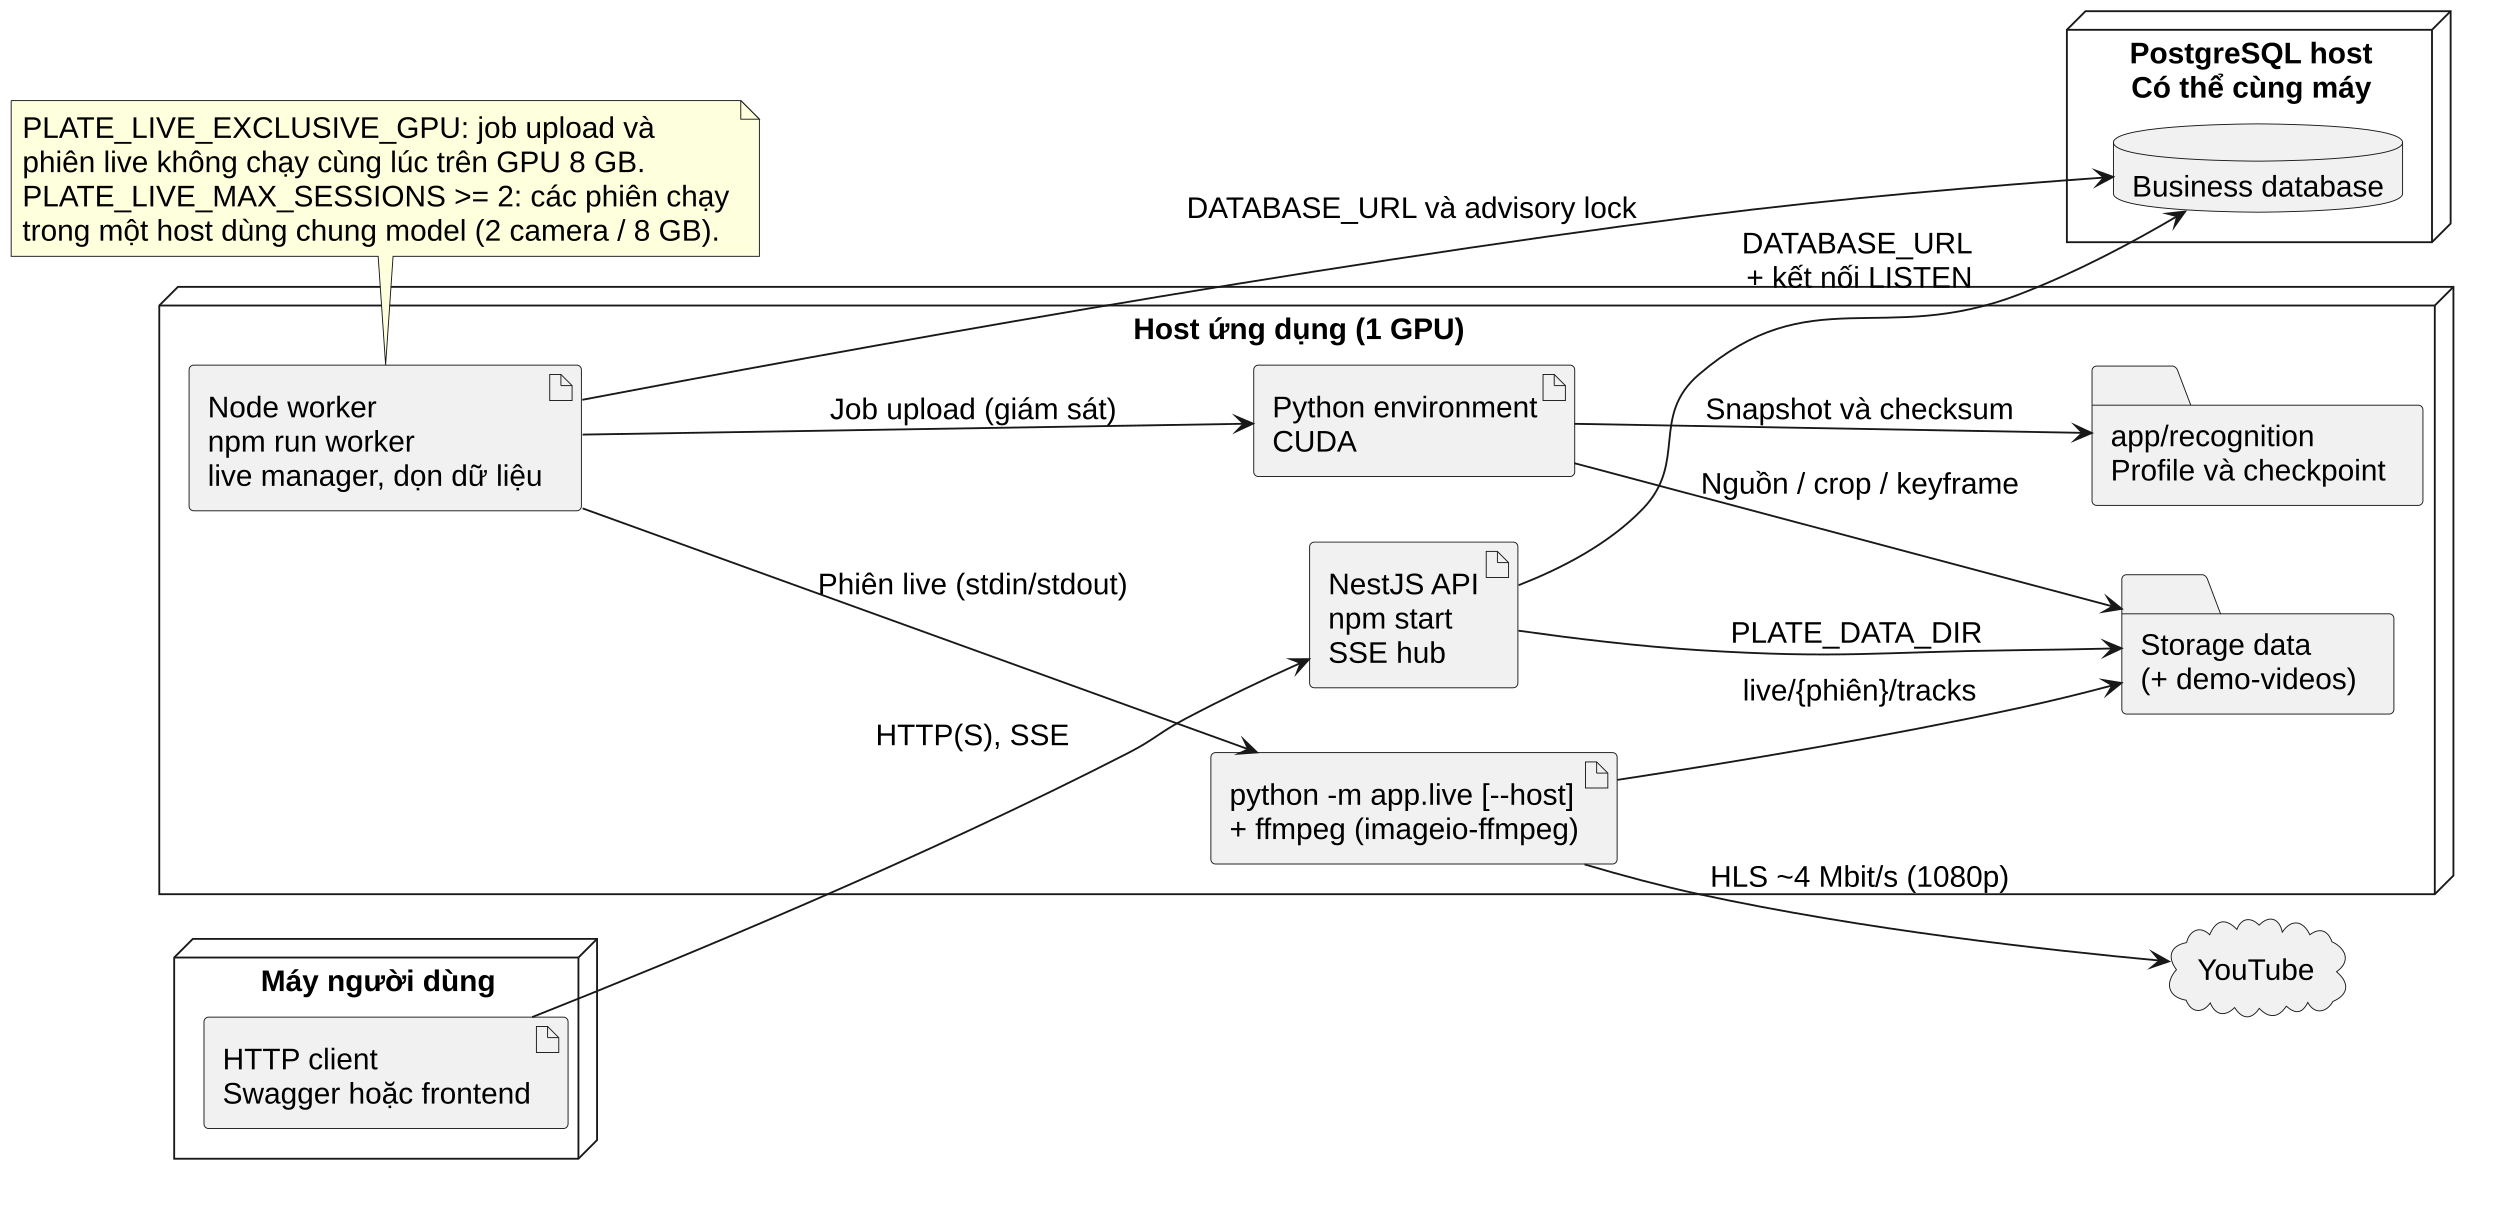
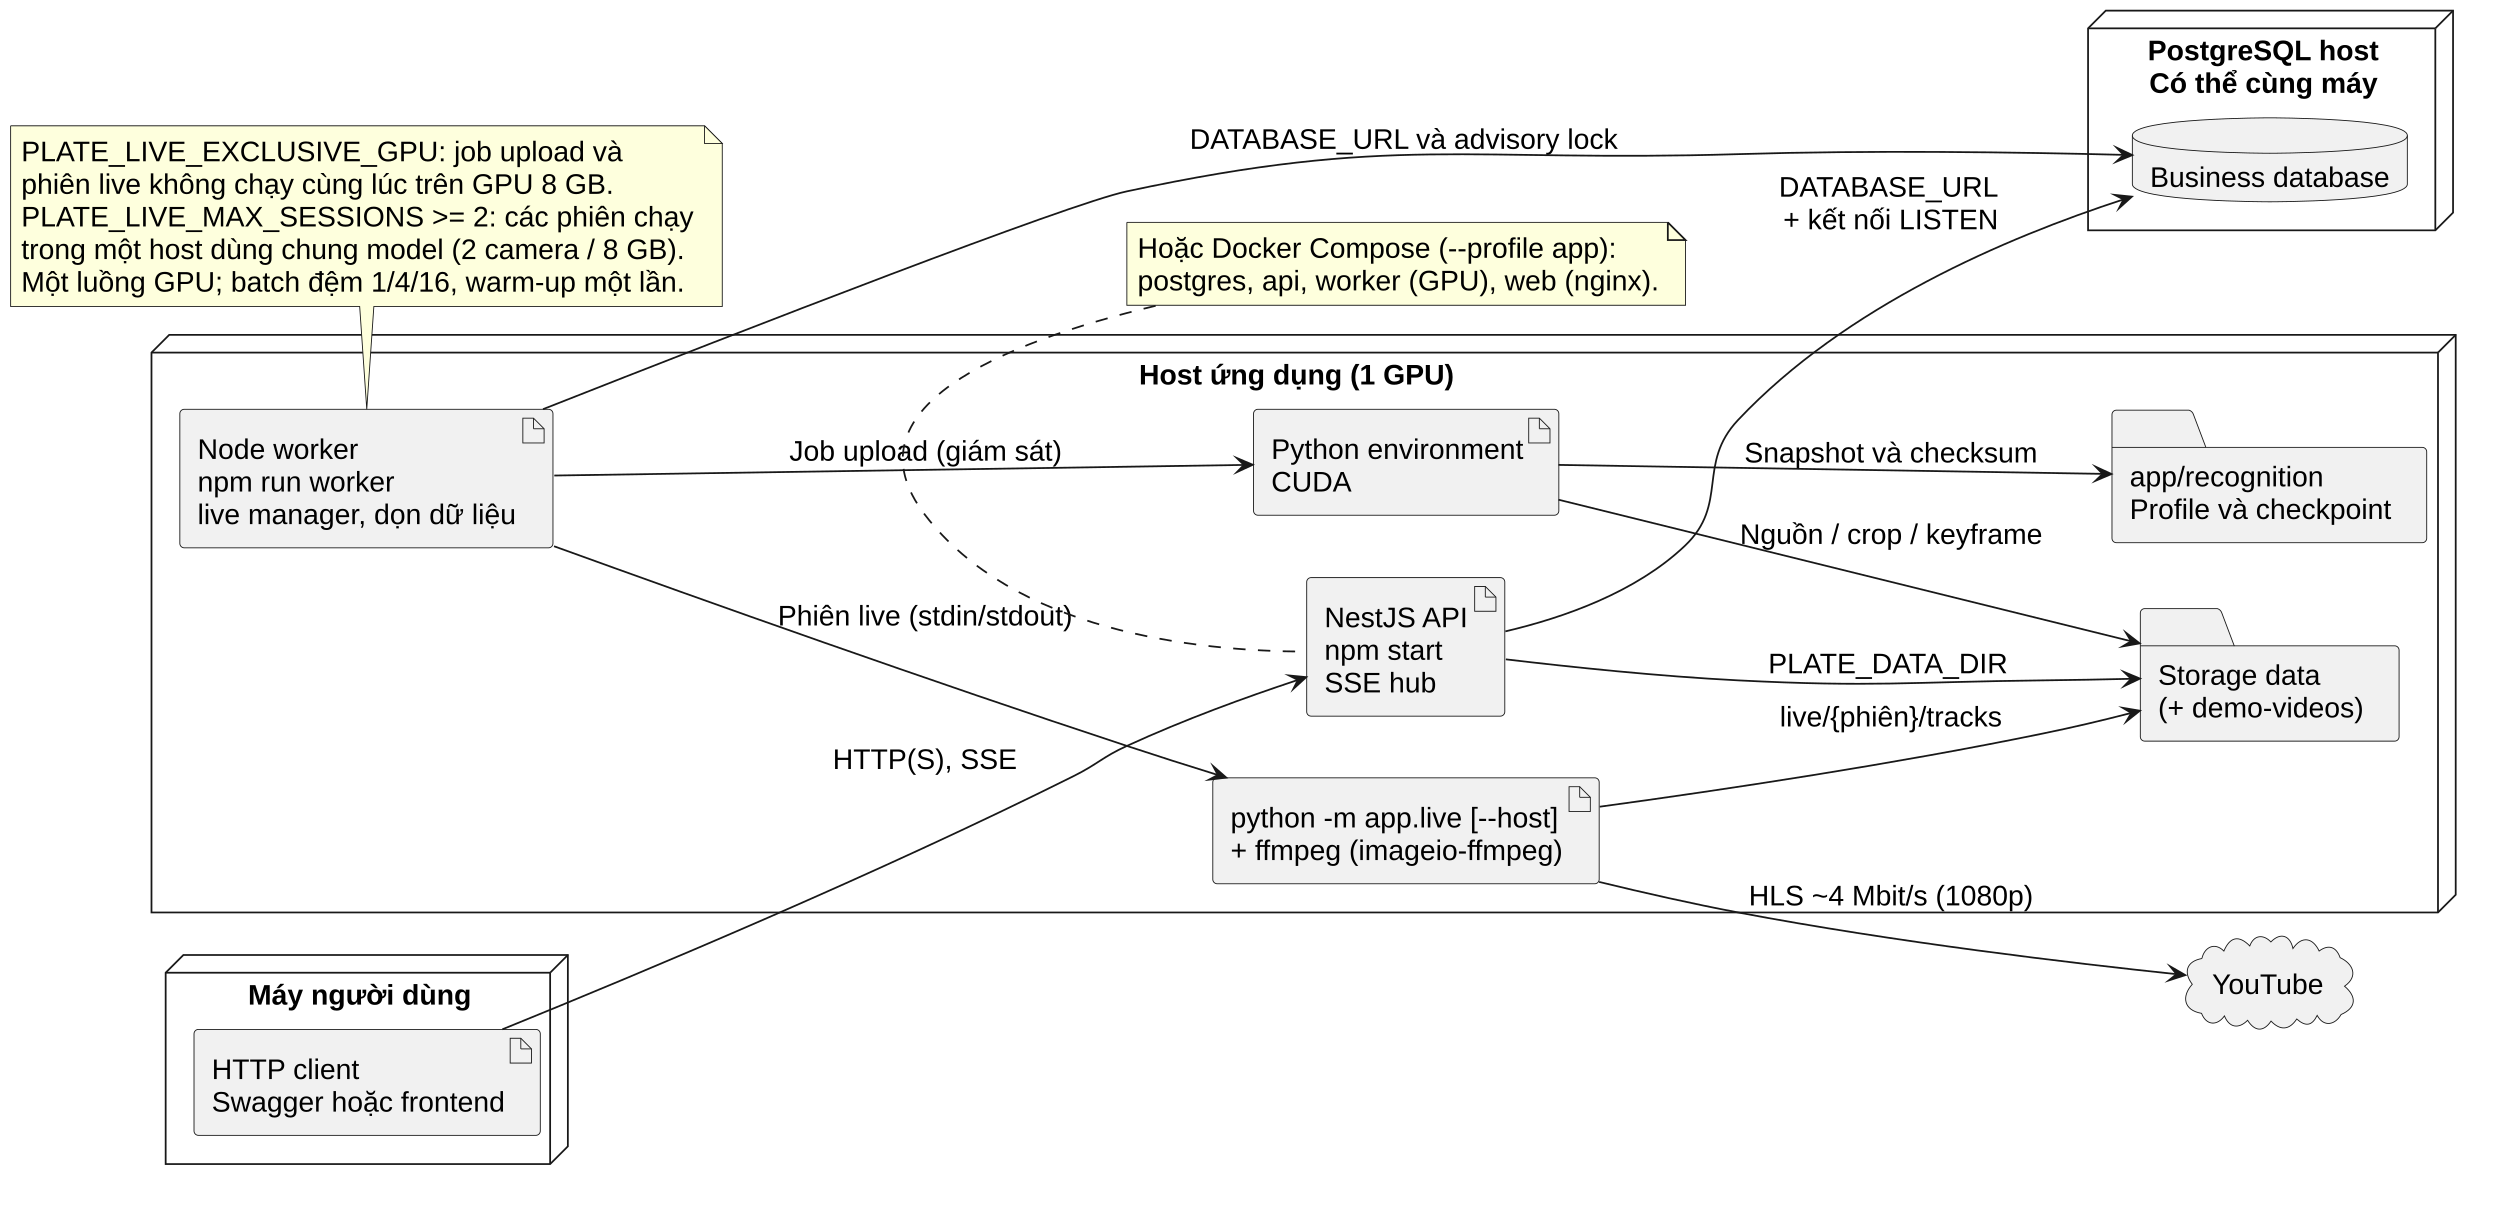
- <svg xmlns="http://www.w3.org/2000/svg" version="1.1" data-diagram-type="DESCRIPTION" style="width:1342px;height:647px;background:#FFFFFF;" width="1342px" height="647px" viewBox="0 0 1342 647" zoomAndPan="magnify" preserveAspectRatio="none" contentStyleType="text/css">
+ <svg xmlns="http://www.w3.org/2000/svg" version="1.1" data-diagram-type="DESCRIPTION" style="width:1411px;height:682px;background:#FFFFFF;" width="1411px" height="682px" viewBox="0 0 1411 682" zoomAndPan="magnify" preserveAspectRatio="none" contentStyleType="text/css">
  <defs />
  <g font-family="sans-serif" lengthAdjust="spacing">
    <g class="cluster" data-qualified-name="M.y ng..i d.ng" id="ent0001" data-source-line="6">
-       <polygon points="93.5,514,103.5,504,320.5,504,320.5,612,310.5,622,93.5,622,93.5,514" fill="none" style="stroke:#181818;stroke-width:1;stroke-linejoin:miter;stroke-miterlimit:10;" />
-       <line x1="310.5" y1="514" x2="320.5" y2="504" style="stroke:#181818;stroke-width:1;" />
-       <line x1="93.5" y1="514" x2="310.5" y2="514" style="stroke:#181818;stroke-width:1;" />
-       <line x1="310.5" y1="514" x2="310.5" y2="622" style="stroke:#181818;stroke-width:1;" />
-       <text x="139.969" y="532.008" fill="#000" font-size="16" textLength="126.063" font-weight="700" font-family="Arial">Máy người dùng</text>
+       <polygon points="93.5,549,103.5,539,320.5,539,320.5,647,310.5,657,93.5,657,93.5,549" fill="none" style="stroke:#181818;stroke-width:1;stroke-linejoin:miter;stroke-miterlimit:10;" />
+       <line x1="310.5" y1="549" x2="320.5" y2="539" style="stroke:#181818;stroke-width:1;" />
+       <line x1="93.5" y1="549" x2="310.5" y2="549" style="stroke:#181818;stroke-width:1;" />
+       <line x1="310.5" y1="549" x2="310.5" y2="657" style="stroke:#181818;stroke-width:1;" />
+       <text x="139.969" y="567.008" fill="#000" font-size="16" textLength="126.063" font-weight="700" font-family="Arial">Máy người dùng</text>
    </g>
    <g class="cluster" data-qualified-name="Host .ng d.ng .1 GPU." id="ent0003" data-source-line="9">
-       <polygon points="85.5,164,95.5,154,1317,154,1317,470,1307,480,85.5,480,85.5,164" fill="none" style="stroke:#181818;stroke-width:1;stroke-linejoin:miter;stroke-miterlimit:10;" />
-       <line x1="1307" y1="164" x2="1317" y2="154" style="stroke:#181818;stroke-width:1;" />
-       <line x1="85.5" y1="164" x2="1307" y2="164" style="stroke:#181818;stroke-width:1;" />
-       <line x1="1307" y1="164" x2="1307" y2="480" style="stroke:#181818;stroke-width:1;" />
-       <text x="608.355" y="182.008" fill="#000" font-size="16" textLength="177.789" font-weight="700" font-family="Arial">Host ứng dụng (1 GPU)</text>
+       <polygon points="85.5,199,95.5,189,1386,189,1386,505,1376,515,85.5,515,85.5,199" fill="none" style="stroke:#181818;stroke-width:1;stroke-linejoin:miter;stroke-miterlimit:10;" />
+       <line x1="1376" y1="199" x2="1386" y2="189" style="stroke:#181818;stroke-width:1;" />
+       <line x1="85.5" y1="199" x2="1376" y2="199" style="stroke:#181818;stroke-width:1;" />
+       <line x1="1376" y1="199" x2="1376" y2="515" style="stroke:#181818;stroke-width:1;" />
+       <text x="642.855" y="217.008" fill="#000" font-size="16" textLength="177.789" font-weight="700" font-family="Arial">Host ứng dụng (1 GPU)</text>
    </g>
    <g class="cluster" data-qualified-name="PostgreSQL host.nC. th. c.ng m.y" id="ent0010" data-source-line="17">
-       <polygon points="1109.5,16,1119.5,6,1315.5,6,1315.5,120,1305.5,130,1109.5,130,1109.5,16" fill="none" style="stroke:#181818;stroke-width:1;stroke-linejoin:miter;stroke-miterlimit:10;" />
-       <line x1="1305.5" y1="16" x2="1315.5" y2="6" style="stroke:#181818;stroke-width:1;" />
-       <line x1="1109.5" y1="16" x2="1305.5" y2="16" style="stroke:#181818;stroke-width:1;" />
-       <line x1="1305.5" y1="16" x2="1305.5" y2="130" style="stroke:#181818;stroke-width:1;" />
-       <text x="1143.16" y="34.008" fill="#000" font-size="16" textLength="130.68" font-weight="700" font-family="Arial">PostgreSQL host</text>
-       <text x="1144.047" y="52.406" fill="#000" font-size="16" textLength="128.906" font-weight="700" font-family="Arial">Có thể cùng máy</text>
+       <polygon points="1178.5,16,1188.5,6,1384.5,6,1384.5,120,1374.5,130,1178.5,130,1178.5,16" fill="none" style="stroke:#181818;stroke-width:1;stroke-linejoin:miter;stroke-miterlimit:10;" />
+       <line x1="1374.5" y1="16" x2="1384.5" y2="6" style="stroke:#181818;stroke-width:1;" />
+       <line x1="1178.5" y1="16" x2="1374.5" y2="16" style="stroke:#181818;stroke-width:1;" />
+       <line x1="1374.5" y1="16" x2="1374.5" y2="130" style="stroke:#181818;stroke-width:1;" />
+       <text x="1212.16" y="34.008" fill="#000" font-size="16" textLength="130.68" font-weight="700" font-family="Arial">PostgreSQL host</text>
+       <text x="1213.047" y="52.406" fill="#000" font-size="16" textLength="128.906" font-weight="700" font-family="Arial">Có thể cùng máy</text>
    </g>
    <g class="entity" data-qualified-name="M.y ng..i d.ng.client" id="ent0002" data-source-line="7">
-       <rect x="109.5" y="546" width="195.445" height="59.797" fill="#F1F1F1" style="stroke:#181818;stroke-width:0.5;" rx="2.5" ry="2.5" />
-       <polygon points="287.945,551,287.945,565,299.945,565,299.945,557,293.945,551,287.945,551" fill="#F1F1F1" style="stroke:#181818;stroke-width:0.5;stroke-linejoin:miter;stroke-miterlimit:10;" />
-       <line x1="293.945" y1="551" x2="293.945" y2="557" style="stroke:#181818;stroke-width:0.5;" />
-       <line x1="299.945" y1="557" x2="293.945" y2="557" style="stroke:#181818;stroke-width:0.5;" />
-       <text x="119.5" y="574.008" fill="#000" font-size="16" textLength="83.57" font-family="Arial">HTTP client</text>
-       <text x="119.5" y="592.406" fill="#000" font-size="16" textLength="165.445" font-family="Arial">Swagger hoặc frontend</text>
+       <rect x="109.5" y="581" width="195.445" height="59.797" fill="#F1F1F1" style="stroke:#181818;stroke-width:0.5;" rx="2.5" ry="2.5" />
+       <polygon points="287.945,586,287.945,600,299.945,600,299.945,592,293.945,586,287.945,586" fill="#F1F1F1" style="stroke:#181818;stroke-width:0.5;stroke-linejoin:miter;stroke-miterlimit:10;" />
+       <line x1="293.945" y1="586" x2="293.945" y2="592" style="stroke:#181818;stroke-width:0.5;" />
+       <line x1="299.945" y1="592" x2="293.945" y2="592" style="stroke:#181818;stroke-width:0.5;" />
+       <text x="119.5" y="609.008" fill="#000" font-size="16" textLength="83.57" font-family="Arial">HTTP client</text>
+       <text x="119.5" y="627.406" fill="#000" font-size="16" textLength="165.445" font-family="Arial">Swagger hoặc frontend</text>
    </g>
    <g class="entity" data-qualified-name="Host .ng d.ng .1 GPU..api" id="ent0004" data-source-line="10">
-       <rect x="703" y="291" width="111.805" height="78.195" fill="#F1F1F1" style="stroke:#181818;stroke-width:0.5;" rx="2.5" ry="2.5" />
-       <polygon points="797.805,296,797.805,310,809.805,310,809.805,302,803.805,296,797.805,296" fill="#F1F1F1" style="stroke:#181818;stroke-width:0.5;stroke-linejoin:miter;stroke-miterlimit:10;" />
-       <line x1="803.805" y1="296" x2="803.805" y2="302" style="stroke:#181818;stroke-width:0.5;" />
-       <line x1="809.805" y1="302" x2="803.805" y2="302" style="stroke:#181818;stroke-width:0.5;" />
-       <text x="713" y="319.008" fill="#000" font-size="16" textLength="81.805" font-family="Arial">NestJS API</text>
-       <text x="713" y="337.406" fill="#000" font-size="16" textLength="66.688" font-family="Arial">npm start</text>
-       <text x="713" y="355.805" fill="#000" font-size="16" textLength="63.156" font-family="Arial">SSE hub</text>
+       <rect x="737.5" y="326" width="111.805" height="78.195" fill="#F1F1F1" style="stroke:#181818;stroke-width:0.5;" rx="2.5" ry="2.5" />
+       <polygon points="832.305,331,832.305,345,844.305,345,844.305,337,838.305,331,832.305,331" fill="#F1F1F1" style="stroke:#181818;stroke-width:0.5;stroke-linejoin:miter;stroke-miterlimit:10;" />
+       <line x1="838.305" y1="331" x2="838.305" y2="337" style="stroke:#181818;stroke-width:0.5;" />
+       <line x1="844.305" y1="337" x2="838.305" y2="337" style="stroke:#181818;stroke-width:0.5;" />
+       <text x="747.5" y="354.008" fill="#000" font-size="16" textLength="81.805" font-family="Arial">NestJS API</text>
+       <text x="747.5" y="372.406" fill="#000" font-size="16" textLength="66.688" font-family="Arial">npm start</text>
+       <text x="747.5" y="390.805" fill="#000" font-size="16" textLength="63.156" font-family="Arial">SSE hub</text>
    </g>
    <g class="entity" data-qualified-name="Host .ng d.ng .1 GPU..worker" id="ent0005" data-source-line="11">
-       <rect x="101.5" y="196" width="210.594" height="78.195" fill="#F1F1F1" style="stroke:#181818;stroke-width:0.5;" rx="2.5" ry="2.5" />
-       <polygon points="295.094,201,295.094,215,307.094,215,307.094,207,301.094,201,295.094,201" fill="#F1F1F1" style="stroke:#181818;stroke-width:0.5;stroke-linejoin:miter;stroke-miterlimit:10;" />
-       <line x1="301.094" y1="201" x2="301.094" y2="207" style="stroke:#181818;stroke-width:0.5;" />
-       <line x1="307.094" y1="207" x2="301.094" y2="207" style="stroke:#181818;stroke-width:0.5;" />
-       <text x="111.5" y="224.008" fill="#000" font-size="16" textLength="90.703" font-family="Arial">Node worker</text>
-       <text x="111.5" y="242.406" fill="#000" font-size="16" textLength="111.148" font-family="Arial">npm run worker</text>
-       <text x="111.5" y="260.805" fill="#000" font-size="16" textLength="180.594" font-family="Arial">live manager, dọn dữ liệu</text>
+       <rect x="101.5" y="231" width="210.594" height="78.195" fill="#F1F1F1" style="stroke:#181818;stroke-width:0.5;" rx="2.5" ry="2.5" />
+       <polygon points="295.094,236,295.094,250,307.094,250,307.094,242,301.094,236,295.094,236" fill="#F1F1F1" style="stroke:#181818;stroke-width:0.5;stroke-linejoin:miter;stroke-miterlimit:10;" />
+       <line x1="301.094" y1="236" x2="301.094" y2="242" style="stroke:#181818;stroke-width:0.5;" />
+       <line x1="307.094" y1="242" x2="301.094" y2="242" style="stroke:#181818;stroke-width:0.5;" />
+       <text x="111.5" y="259.008" fill="#000" font-size="16" textLength="90.703" font-family="Arial">Node worker</text>
+       <text x="111.5" y="277.406" fill="#000" font-size="16" textLength="111.148" font-family="Arial">npm run worker</text>
+       <text x="111.5" y="295.805" fill="#000" font-size="16" textLength="180.594" font-family="Arial">live manager, dọn dữ liệu</text>
    </g>
    <g class="entity" data-qualified-name="Host .ng d.ng .1 GPU..python" id="ent0006" data-source-line="12">
-       <rect x="673" y="196" width="172.305" height="59.797" fill="#F1F1F1" style="stroke:#181818;stroke-width:0.5;" rx="2.5" ry="2.5" />
-       <polygon points="828.305,201,828.305,215,840.305,215,840.305,207,834.305,201,828.305,201" fill="#F1F1F1" style="stroke:#181818;stroke-width:0.5;stroke-linejoin:miter;stroke-miterlimit:10;" />
-       <line x1="834.305" y1="201" x2="834.305" y2="207" style="stroke:#181818;stroke-width:0.5;" />
-       <line x1="840.305" y1="207" x2="834.305" y2="207" style="stroke:#181818;stroke-width:0.5;" />
-       <text x="683" y="224.008" fill="#000" font-size="16" textLength="142.305" font-family="Arial">Python environment</text>
-       <text x="683" y="242.406" fill="#000" font-size="16" textLength="45.336" font-family="Arial">CUDA</text>
+       <rect x="707.5" y="231" width="172.305" height="59.797" fill="#F1F1F1" style="stroke:#181818;stroke-width:0.5;" rx="2.5" ry="2.5" />
+       <polygon points="862.805,236,862.805,250,874.805,250,874.805,242,868.805,236,862.805,236" fill="#F1F1F1" style="stroke:#181818;stroke-width:0.5;stroke-linejoin:miter;stroke-miterlimit:10;" />
+       <line x1="868.805" y1="236" x2="868.805" y2="242" style="stroke:#181818;stroke-width:0.5;" />
+       <line x1="874.805" y1="242" x2="868.805" y2="242" style="stroke:#181818;stroke-width:0.5;" />
+       <text x="717.5" y="259.008" fill="#000" font-size="16" textLength="142.305" font-family="Arial">Python environment</text>
+       <text x="717.5" y="277.406" fill="#000" font-size="16" textLength="45.336" font-family="Arial">CUDA</text>
    </g>
    <g class="entity" data-qualified-name="Host .ng d.ng .1 GPU..live" id="ent0007" data-source-line="13">
-       <rect x="650" y="404" width="218.078" height="59.797" fill="#F1F1F1" style="stroke:#181818;stroke-width:0.5;" rx="2.5" ry="2.5" />
-       <polygon points="851.078,409,851.078,423,863.078,423,863.078,415,857.078,409,851.078,409" fill="#F1F1F1" style="stroke:#181818;stroke-width:0.5;stroke-linejoin:miter;stroke-miterlimit:10;" />
-       <line x1="857.078" y1="409" x2="857.078" y2="415" style="stroke:#181818;stroke-width:0.5;" />
-       <line x1="863.078" y1="415" x2="857.078" y2="415" style="stroke:#181818;stroke-width:0.5;" />
-       <text x="660" y="432.008" fill="#000" font-size="16" textLength="184.969" font-family="Arial">python -m app.live [--host]</text>
-       <text x="660" y="450.406" fill="#000" font-size="16" textLength="188.078" font-family="Arial">+ ffmpeg (imageio-ffmpeg)</text>
+       <rect x="684.5" y="439" width="218.078" height="59.797" fill="#F1F1F1" style="stroke:#181818;stroke-width:0.5;" rx="2.5" ry="2.5" />
+       <polygon points="885.578,444,885.578,458,897.578,458,897.578,450,891.578,444,885.578,444" fill="#F1F1F1" style="stroke:#181818;stroke-width:0.5;stroke-linejoin:miter;stroke-miterlimit:10;" />
+       <line x1="891.578" y1="444" x2="891.578" y2="450" style="stroke:#181818;stroke-width:0.5;" />
+       <line x1="897.578" y1="450" x2="891.578" y2="450" style="stroke:#181818;stroke-width:0.5;" />
+       <text x="694.5" y="467.008" fill="#000" font-size="16" textLength="184.969" font-family="Arial">python -m app.live [--host]</text>
+       <text x="694.5" y="485.406" fill="#000" font-size="16" textLength="188.078" font-family="Arial">+ ffmpeg (imageio-ffmpeg)</text>
    </g>
    <g class="entity" data-qualified-name="Host .ng d.ng .1 GPU..storage" id="ent0008" data-source-line="14">
-       <path d="M1141.5,308.5 L1182.5,308.5 A3.75,3.75 0 0 1 1185,311 L1192,329.5 L1282.547,329.5 A2.5,2.5 0 0 1 1285.047,332 L1285.047,380.797 A2.5,2.5 0 0 1 1282.547,383.297 L1141.5,383.297 A2.5,2.5 0 0 1 1139,380.797 L1139,311 A2.5,2.5 0 0 1 1141.5,308.5" style="stroke:#181818;stroke-width:0.5;" fill="#F1F1F1" />
-       <line x1="1139" y1="329.5" x2="1192" y2="329.5" style="stroke:#181818;stroke-width:0.5;" />
-       <text x="1149" y="351.508" fill="#000" font-size="16" textLength="91.625" font-family="Arial">Storage data</text>
-       <text x="1149" y="369.906" fill="#000" font-size="16" textLength="116.047" font-family="Arial">(+ demo-videos)</text>
+       <path d="M1210.5,343.5 L1251.5,343.5 A3.75,3.75 0 0 1 1254,346 L1261,364.5 L1351.547,364.5 A2.5,2.5 0 0 1 1354.047,367 L1354.047,415.797 A2.5,2.5 0 0 1 1351.547,418.297 L1210.5,418.297 A2.5,2.5 0 0 1 1208,415.797 L1208,346 A2.5,2.5 0 0 1 1210.5,343.5" style="stroke:#181818;stroke-width:0.5;" fill="#F1F1F1" />
+       <line x1="1208" y1="364.5" x2="1261" y2="364.5" style="stroke:#181818;stroke-width:0.5;" />
+       <text x="1218" y="386.508" fill="#000" font-size="16" textLength="91.625" font-family="Arial">Storage data</text>
+       <text x="1218" y="404.906" fill="#000" font-size="16" textLength="116.047" font-family="Arial">(+ demo-videos)</text>
    </g>
    <g class="entity" data-qualified-name="Host .ng d.ng .1 GPU..model" id="ent0009" data-source-line="15">
-       <path d="M1125.5,196.5 L1166.5,196.5 A3.75,3.75 0 0 1 1169,199 L1176,217.5 L1298.133,217.5 A2.5,2.5 0 0 1 1300.633,220 L1300.633,268.797 A2.5,2.5 0 0 1 1298.133,271.297 L1125.5,271.297 A2.5,2.5 0 0 1 1123,268.797 L1123,199 A2.5,2.5 0 0 1 1125.5,196.5" style="stroke:#181818;stroke-width:0.5;" fill="#F1F1F1" />
-       <line x1="1123" y1="217.5" x2="1176" y2="217.5" style="stroke:#181818;stroke-width:0.5;" />
-       <text x="1133" y="239.508" fill="#000" font-size="16" textLength="109.414" font-family="Arial">app/recognition</text>
-       <text x="1133" y="257.906" fill="#000" font-size="16" textLength="147.633" font-family="Arial">Profile và checkpoint</text>
+       <path d="M1194.5,231.5 L1235.5,231.5 A3.75,3.75 0 0 1 1238,234 L1245,252.5 L1367.133,252.5 A2.5,2.5 0 0 1 1369.633,255 L1369.633,303.797 A2.5,2.5 0 0 1 1367.133,306.297 L1194.5,306.297 A2.5,2.5 0 0 1 1192,303.797 L1192,234 A2.5,2.5 0 0 1 1194.5,231.5" style="stroke:#181818;stroke-width:0.5;" fill="#F1F1F1" />
+       <line x1="1192" y1="252.5" x2="1245" y2="252.5" style="stroke:#181818;stroke-width:0.5;" />
+       <text x="1202" y="274.508" fill="#000" font-size="16" textLength="109.414" font-family="Arial">app/recognition</text>
+       <text x="1202" y="292.906" fill="#000" font-size="16" textLength="147.633" font-family="Arial">Profile và checkpoint</text>
    </g>
    <g class="entity" data-qualified-name="PostgreSQL host.nC. th. c.ng m.y.db" id="ent0011" data-source-line="18">
-       <path d="M1134.5,76.5 C1134.5,66.5 1212.102,66.5 1212.102,66.5 C1212.102,66.5 1289.703,66.5 1289.703,76.5 L1289.703,103.898 C1289.703,113.898 1212.102,113.898 1212.102,113.898 C1212.102,113.898 1134.5,113.898 1134.5,103.898 L1134.5,76.5" style="stroke:#181818;stroke-width:0.5;" fill="#F1F1F1" />
-       <path d="M1134.5,76.5 C1134.5,86.5 1212.102,86.5 1212.102,86.5 C1212.102,86.5 1289.703,86.5 1289.703,76.5" style="stroke:#181818;stroke-width:0.5;" fill="none" />
-       <text x="1144.5" y="105.508" fill="#000" font-size="16" textLength="135.203" font-family="Arial">Business database</text>
+       <path d="M1203.5,76.5 C1203.5,66.5 1281.102,66.5 1281.102,66.5 C1281.102,66.5 1358.703,66.5 1358.703,76.5 L1358.703,103.898 C1358.703,113.898 1281.102,113.898 1281.102,113.898 C1281.102,113.898 1203.5,113.898 1203.5,103.898 L1203.5,76.5" style="stroke:#181818;stroke-width:0.5;" fill="#F1F1F1" />
+       <path d="M1203.5,76.5 C1203.5,86.5 1281.102,86.5 1281.102,86.5 C1281.102,86.5 1358.703,86.5 1358.703,76.5" style="stroke:#181818;stroke-width:0.5;" fill="none" />
+       <text x="1213.5" y="105.508" fill="#000" font-size="16" textLength="135.203" font-family="Arial">Business database</text>
    </g>
    <g class="entity" data-qualified-name="youtube" id="ent0012" data-source-line="20">
-       <path d="M1173.766,505.988 C1175.096,499.728 1180.903,496.48 1186.162,501.77 C1189.572,493.79 1194.53,492.519 1200.771,498.887 C1203.078,492.683 1208.344,492.091 1212.691,496.622 C1218.178,490.985 1223.546,492.952 1225.145,500.339 C1230.116,492.998 1236.375,494.201 1239.923,501.752 C1245.286,497.824 1249.596,499.385 1251.774,505.507 C1258.92,508.844 1262.394,515.925 1254.261,521.62 C1261.121,527.408 1261.156,533.733 1252.305,537.598 C1249.008,543.434 1242.613,544.98 1238.819,538.125 C1235.756,544.244 1232.159,544.423 1227.284,540.133 C1223.071,546.498 1217.956,546.758 1212.781,541.316 C1208.419,547.75 1203.481,547.089 1199.552,540.864 C1194.557,545.88 1189.236,545.15 1186.472,538.386 C1182.366,544.17 1176.224,543.838 1173.545,536.932 C1163.496,535.219 1162.087,527.424 1168.324,520.528 C1163.173,513.765 1165.027,507.551 1173.766,505.988" style="stroke:#181818;stroke-width:0.5;" fill="#F1F1F1" />
-       <text x="1179.5" y="526.008" fill="#000" font-size="16" textLength="64.938" font-family="Arial">YouTube</text>
+       <path d="M1242.766,540.988 C1244.096,534.728 1249.903,531.48 1255.162,536.77 C1258.572,528.79 1263.53,527.519 1269.771,533.887 C1272.078,527.683 1277.344,527.091 1281.691,531.622 C1287.178,525.985 1292.546,527.952 1294.145,535.339 C1299.116,527.998 1305.375,529.201 1308.923,536.752 C1314.286,532.824 1318.596,534.385 1320.774,540.507 C1327.92,543.844 1331.394,550.925 1323.261,556.62 C1330.121,562.408 1330.156,568.733 1321.305,572.598 C1318.008,578.434 1311.613,579.98 1307.819,573.125 C1304.756,579.244 1301.159,579.423 1296.284,575.133 C1292.071,581.498 1286.956,581.758 1281.781,576.316 C1277.419,582.75 1272.481,582.089 1268.552,575.864 C1263.557,580.88 1258.236,580.15 1255.472,573.386 C1251.366,579.17 1245.224,578.838 1242.545,571.932 C1232.496,570.219 1231.087,562.424 1237.324,555.528 C1232.173,548.765 1234.027,542.551 1242.766,540.988" style="stroke:#181818;stroke-width:0.5;" fill="#F1F1F1" />
+       <text x="1248.5" y="561.008" fill="#000" font-size="16" textLength="64.938" font-family="Arial">YouTube</text>
    </g>
    <g class="entity" data-qualified-name="GMN23" id="ent0024" data-source-line="32">
-       <path d="M6,54 L6,137.594 A0,0 0 0 0 6,137.594 L203,137.594 L207,195.91 L211,137.594 L407.648,137.594 A0,0 0 0 0 407.648,137.594 L407.648,64 L397.648,54 L6,54 A0,0 0 0 0 6,54" style="stroke:#181818;stroke-width:0.5;" fill="#FEFFDD" />
-       <path d="M397.648,54 L397.648,64 L407.648,64 L397.648,54" style="stroke:#181818;stroke-width:0.5;" fill="#FEFFDD" />
-       <text x="12" y="74.008" fill="#000" font-size="16" textLength="340.633" font-family="Arial">PLATE_LIVE_EXCLUSIVE_GPU: job upload và</text>
-       <text x="12" y="92.406" fill="#000" font-size="16" textLength="334.406" font-family="Arial">phiên live không chạy cùng lúc trên GPU 8 GB.</text>
-       <text x="12" y="110.805" fill="#000" font-size="16" textLength="380.648" font-family="Arial">PLATE_LIVE_MAX_SESSIONS &gt;= 2: các phiên chạy</text>
-       <text x="12" y="129.203" fill="#000" font-size="16" textLength="374.414" font-family="Arial">trong một host dùng chung model (2 camera / 8 GB).</text>
+       <path d="M6,71 L6,172.992 A0,0 0 0 0 6,172.992 L203,172.992 L207,230.98 L211,172.992 L407.648,172.992 A0,0 0 0 0 407.648,172.992 L407.648,81 L397.648,71 L6,71 A0,0 0 0 0 6,71" style="stroke:#181818;stroke-width:0.5;" fill="#FEFFDD" />
+       <path d="M397.648,71 L397.648,81 L407.648,81 L397.648,71" style="stroke:#181818;stroke-width:0.5;" fill="#FEFFDD" />
+       <text x="12" y="91.008" fill="#000" font-size="16" textLength="340.633" font-family="Arial">PLATE_LIVE_EXCLUSIVE_GPU: job upload và</text>
+       <text x="12" y="109.406" fill="#000" font-size="16" textLength="334.406" font-family="Arial">phiên live không chạy cùng lúc trên GPU 8 GB.</text>
+       <text x="12" y="127.805" fill="#000" font-size="16" textLength="380.648" font-family="Arial">PLATE_LIVE_MAX_SESSIONS &gt;= 2: các phiên chạy</text>
+       <text x="12" y="146.203" fill="#000" font-size="16" textLength="374.414" font-family="Arial">trong một host dùng chung model (2 camera / 8 GB).</text>
+       <text x="12" y="164.602" fill="#000" font-size="16" textLength="374.398" font-family="Arial">Một luồng GPU; batch đệm 1/4/16, warm-up một lần.</text>
+     </g>
+     <g class="entity" data-qualified-name="GMN26" id="ent0027" data-source-line="39">
+       <path d="M636,125.5 L636,172.297 L951.32,172.297 L951.32,135.5 L941.32,125.5 L636,125.5" style="stroke:#181818;stroke-width:0.5;" fill="#FEFFDD" />
+       <path d="M941.32,125.5 L941.32,135.5 L951.32,135.5 L941.32,125.5" style="stroke:#181818;stroke-width:1;" fill="#FEFFDD" />
+       <text x="642" y="145.508" fill="#000" font-size="16" textLength="270.32" font-family="Arial">Hoặc Docker Compose (--profile app):</text>
+       <text x="642" y="163.906" fill="#000" font-size="16" textLength="294.32" font-family="Arial">postgres, api, worker (GPU), web (nginx).</text>
    </g>
    <g class="link" data-entity-1="ent0002" data-entity-2="ent0004" id="lnk13" data-source-line="21" data-link-type="dependency">
-       <path d="M285.69,545.98 C366.95,513.77 497.51,459.68 606,404 C619.83,396.9 622.25,393.25 636,386 C657.44,374.69 677.031,365.382 698.161,355.872" style="stroke:#181818;stroke-width:1;" fill="none" id="client-to-api" />
-       <polygon points="702.72,353.82,692.871,353.866,698.161,355.872,696.155,361.161,702.72,353.82" fill="#181818" style="stroke:#181818;stroke-width:1;stroke-linejoin:miter;stroke-miterlimit:10;" />
-       <text x="470" y="400.008" fill="#000" font-size="16" textLength="104.008" font-family="Arial">HTTP(S), SSE</text>
+       <path d="M283.53,580.95 C364.4,548.14 495.94,492.91 606,438 C619.71,431.16 622.07,427.38 636,421 C668.79,405.98 702.135,393.846 732.515,383.756" style="stroke:#181818;stroke-width:1;" fill="none" id="client-to-api" />
+       <polygon points="737.26,382.18,727.458,381.221,732.515,383.756,729.98,388.813,737.26,382.18" fill="#181818" style="stroke:#181818;stroke-width:1;stroke-linejoin:miter;stroke-miterlimit:10;" />
+       <text x="470" y="434.008" fill="#000" font-size="16" textLength="104.008" font-family="Arial">HTTP(S), SSE</text>
    </g>
    <g class="link" data-entity-1="ent0004" data-entity-2="ent0011" id="lnk14" data-source-line="22" data-link-type="dependency">
-       <path d="M815.18,314.13 C838.26,305.17 863.88,291.9 882,273 C905.99,247.97 885.72,223.61 912,201 C971.73,149.61 1010.49,186.37 1084,158 C1115.15,145.98 1144.037,130.529 1168.677,116.079" style="stroke:#181818;stroke-width:1;" fill="none" id="api-to-db" />
-       <polygon points="1172.99,113.55,1163.203,114.652,1168.677,116.079,1167.25,121.553,1172.99,113.55" fill="#181818" style="stroke:#181818;stroke-width:1;stroke-linejoin:miter;stroke-miterlimit:10;" />
-       <text x="935" y="136.008" fill="#000" font-size="16" textLength="126.266" font-family="Arial">DATABASE_URL</text>
-       <text x="937.438" y="154.406" fill="#000" font-size="16" textLength="121.391" font-family="Arial">+ kết nối LISTEN</text>
+       <path d="M849.61,356.35 C882.59,348.63 923.34,334.3 951,308 C975.83,284.4 957.48,261.91 981,237 C1041.77,172.66 1131.947,134.272 1198.497,112.542" style="stroke:#181818;stroke-width:1;" fill="none" id="api-to-db" />
+       <polygon points="1203.25,110.99,1193.453,109.981,1198.497,112.542,1195.936,117.586,1203.25,110.99" fill="#181818" style="stroke:#181818;stroke-width:1;stroke-linejoin:miter;stroke-miterlimit:10;" />
+       <text x="1004" y="111.008" fill="#000" font-size="16" textLength="126.266" font-family="Arial">DATABASE_URL</text>
+       <text x="1006.438" y="129.406" fill="#000" font-size="16" textLength="121.391" font-family="Arial">+ kết nối LISTEN</text>
    </g>
    <g class="link" data-entity-1="ent0005" data-entity-2="ent0011" id="lnk15" data-source-line="23" data-link-type="dependency">
-       <path d="M312.57,214.61 C449.71,188.49 698.06,143.34 912,116 C987.33,106.37 1068.813,99.636 1129.323,95.316" style="stroke:#181818;stroke-width:1;" fill="none" id="worker-to-db" />
-       <polygon points="1134.31,94.96,1125.048,91.611,1129.323,95.316,1125.618,99.591,1134.31,94.96" fill="#181818" style="stroke:#181818;stroke-width:1;stroke-linejoin:miter;stroke-miterlimit:10;" />
-       <text x="637" y="117.008" fill="#000" font-size="16" textLength="244.531" font-family="Arial">DATABASE_URL và advisory lock</text>
+       <path d="M306.48,230.94 C422.19,185.32 602.72,115.14 636,108 C786.2,75.78 827.45,91.67 981,87 C1056.63,84.7 1138.062,85.863 1198.482,87.403" style="stroke:#181818;stroke-width:1;" fill="none" id="worker-to-db" />
+       <polygon points="1203.48,87.53,1194.585,83.302,1198.482,87.403,1194.381,91.299,1203.48,87.53" fill="#181818" style="stroke:#181818;stroke-width:1;stroke-linejoin:miter;stroke-miterlimit:10;" />
+       <text x="671.5" y="84.008" fill="#000" font-size="16" textLength="244.531" font-family="Arial">DATABASE_URL và advisory lock</text>
    </g>
    <g class="link" data-entity-1="ent0004" data-entity-2="ent0008" id="lnk16" data-source-line="24" data-link-type="dependency">
-       <path d="M815.08,338.56 C843.87,342.61 879.75,346.99 912,349 C988.3,353.75 1007.56,349.9 1084,349 C1101.75,348.79 1115.901,348.537 1133.811,348.117" style="stroke:#181818;stroke-width:1;" fill="none" id="api-to-storage" />
-       <polygon points="1138.81,348,1129.719,344.212,1133.811,348.117,1129.906,352.21,1138.81,348" fill="#181818" style="stroke:#181818;stroke-width:1;stroke-linejoin:miter;stroke-miterlimit:10;" />
-       <text x="929" y="345.008" fill="#000" font-size="16" textLength="138.711" font-family="Arial">PLATE_DATA_DIR</text>
+       <path d="M849.88,372.13 C886.92,376.53 936.79,381.75 981,384 C1057.35,387.88 1076.56,384.9 1153,384 C1170.75,383.79 1184.901,383.537 1202.811,383.117" style="stroke:#181818;stroke-width:1;" fill="none" id="api-to-storage" />
+       <polygon points="1207.81,383,1198.719,379.212,1202.811,383.117,1198.906,387.21,1207.81,383" fill="#181818" style="stroke:#181818;stroke-width:1;stroke-linejoin:miter;stroke-miterlimit:10;" />
+       <text x="998" y="380.008" fill="#000" font-size="16" textLength="138.711" font-family="Arial">PLATE_DATA_DIR</text>
    </g>
    <g class="link" data-entity-1="ent0005" data-entity-2="ent0006" id="lnk17" data-source-line="25" data-link-type="dependency">
-       <path d="M312.75,233.29 C417.16,231.58 570.551,229.072 667.591,227.482" style="stroke:#181818;stroke-width:1;" fill="none" id="worker-to-python" />
-       <polygon points="672.59,227.4,663.526,223.548,667.591,227.482,663.657,231.547,672.59,227.4" fill="#181818" style="stroke:#181818;stroke-width:1;stroke-linejoin:miter;stroke-miterlimit:10;" />
-       <text x="445.5" y="225.008" fill="#000" font-size="16" textLength="153.859" font-family="Arial">Job upload (giám sát)</text>
+       <path d="M312.83,268.39 C425.52,266.65 597.491,264.007 702.051,262.397" style="stroke:#181818;stroke-width:1;" fill="none" id="worker-to-python" />
+       <polygon points="707.05,262.32,697.989,258.459,702.051,262.397,698.113,266.458,707.05,262.32" fill="#181818" style="stroke:#181818;stroke-width:1;stroke-linejoin:miter;stroke-miterlimit:10;" />
+       <text x="445.5" y="260.008" fill="#000" font-size="16" textLength="153.859" font-family="Arial">Job upload (giám sát)</text>
    </g>
    <g class="link" data-entity-1="ent0005" data-entity-2="ent0007" id="lnk18" data-source-line="26" data-link-type="dependency">
-       <path d="M312.75,272.9 C417.94,310.96 573.218,367.139 670.048,402.179" style="stroke:#181818;stroke-width:1;" fill="none" id="worker-to-live" />
-       <polygon points="674.75,403.88,667.648,397.056,670.048,402.179,664.926,404.579,674.75,403.88" fill="#181818" style="stroke:#181818;stroke-width:1;stroke-linejoin:miter;stroke-miterlimit:10;" />
-       <text x="439" y="319.008" fill="#000" font-size="16" textLength="166.305" font-family="Arial">Phiên live (stdin/stdout)</text>
+       <path d="M312.68,308.3 C399.08,339.58 525.06,384.43 636,421 C654.08,426.96 668.644,431.609 687.344,437.409" style="stroke:#181818;stroke-width:1;" fill="none" id="worker-to-live" />
+       <polygon points="692.12,438.89,684.709,432.403,687.344,437.409,682.339,440.044,692.12,438.89" fill="#181818" style="stroke:#181818;stroke-width:1;stroke-linejoin:miter;stroke-miterlimit:10;" />
+       <text x="439" y="353.008" fill="#000" font-size="16" textLength="166.305" font-family="Arial">Phiên live (stdin/stdout)</text>
    </g>
    <g class="link" data-entity-1="ent0007" data-entity-2="ent0012" id="lnk19" data-source-line="27" data-link-type="dependency">
-       <path d="M850.6,464.02 C870.66,469.94 891.93,475.65 912,480 C1000.16,499.11 1100.071,510.149 1159.261,515.629" style="stroke:#181818;stroke-width:1;" fill="none" id="live-to-youtube" />
-       <polygon points="1164.24,516.09,1155.647,511.277,1159.261,515.629,1154.91,519.243,1164.24,516.09" fill="#181818" style="stroke:#181818;stroke-width:1;stroke-linejoin:miter;stroke-miterlimit:10;" />
-       <text x="918" y="476.008" fill="#000" font-size="16" textLength="160.523" font-family="Arial">HLS ~4 Mbit/s (1080p)</text>
+       <path d="M902.54,497.76 C928.15,503.99 955.44,510.15 981,515 C1069.63,531.81 1169.388,543.584 1228.418,549.824" style="stroke:#181818;stroke-width:1;" fill="none" id="live-to-youtube" />
+       <polygon points="1233.39,550.35,1224.86,545.426,1228.418,549.824,1224.019,553.382,1233.39,550.35" fill="#181818" style="stroke:#181818;stroke-width:1;stroke-linejoin:miter;stroke-miterlimit:10;" />
+       <text x="987" y="511.008" fill="#000" font-size="16" textLength="160.523" font-family="Arial">HLS ~4 Mbit/s (1080p)</text>
    </g>
    <g class="link" data-entity-1="ent0006" data-entity-2="ent0008" id="lnk20" data-source-line="28" data-link-type="dependency">
-       <path d="M845.09,248.64 C929.97,271.23 1054.088,304.255 1134.078,325.535" style="stroke:#181818;stroke-width:1;" fill="none" id="python-to-storage" />
-       <polygon points="1138.91,326.82,1131.241,320.641,1134.078,325.535,1129.184,328.372,1138.91,326.82" fill="#181818" style="stroke:#181818;stroke-width:1;stroke-linejoin:miter;stroke-miterlimit:10;" />
-       <text x="913" y="265.008" fill="#000" font-size="16" textLength="170.742" font-family="Arial">Nguồn / crop / keyframe</text>
+       <path d="M879.62,282.04 C972.63,305.03 1115.176,340.26 1202.796,361.92" style="stroke:#181818;stroke-width:1;" fill="none" id="python-to-storage" />
+       <polygon points="1207.65,363.12,1199.873,357.077,1202.796,361.92,1197.953,364.843,1207.65,363.12" fill="#181818" style="stroke:#181818;stroke-width:1;stroke-linejoin:miter;stroke-miterlimit:10;" />
+       <text x="982" y="307.008" fill="#000" font-size="16" textLength="170.742" font-family="Arial">Nguồn / crop / keyframe</text>
    </g>
    <g class="link" data-entity-1="ent0007" data-entity-2="ent0008" id="lnk21" data-source-line="29" data-link-type="dependency">
-       <path d="M868.13,418.65 C931.35,409.01 1012.52,395.49 1084,380 C1101.85,376.13 1116.107,372.643 1133.927,367.913" style="stroke:#181818;stroke-width:1;" fill="none" id="live-to-storage" />
-       <polygon points="1138.76,366.63,1129.035,365.073,1133.927,367.913,1131.087,372.805,1138.76,366.63" fill="#181818" style="stroke:#181818;stroke-width:1;stroke-linejoin:miter;stroke-miterlimit:10;" />
-       <text x="935.5" y="376.008" fill="#000" font-size="16" textLength="125.406" font-family="Arial">live/{phiên}/tracks</text>
+       <path d="M902.86,455.31 C974.25,445.57 1069.59,431.19 1153,414 C1170.85,410.32 1185.108,406.967 1202.928,402.377" style="stroke:#181818;stroke-width:1;" fill="none" id="live-to-storage" />
+       <polygon points="1207.77,401.13,1198.057,399.501,1202.928,402.377,1200.052,407.248,1207.77,401.13" fill="#181818" style="stroke:#181818;stroke-width:1;stroke-linejoin:miter;stroke-miterlimit:10;" />
+       <text x="1004.5" y="410.008" fill="#000" font-size="16" textLength="125.406" font-family="Arial">live/{phiên}/tracks</text>
    </g>
    <g class="link" data-entity-1="ent0006" data-entity-2="ent0009" id="lnk22" data-source-line="30" data-link-type="dependency">
-       <path d="M845.09,227.51 C924.48,228.92 1037.431,230.921 1117.801,232.351" style="stroke:#181818;stroke-width:1;" fill="none" id="python-to-model" />
-       <polygon points="1122.8,232.44,1113.873,228.281,1117.801,232.351,1113.73,236.279,1122.8,232.44" fill="#181818" style="stroke:#181818;stroke-width:1;stroke-linejoin:miter;stroke-miterlimit:10;" />
-       <text x="915.5" y="225.008" fill="#000" font-size="16" textLength="165.422" font-family="Arial">Snapshot và checksum</text>
+       <path d="M879.62,262.4 C967.19,263.85 1097.971,265.998 1186.691,267.458" style="stroke:#181818;stroke-width:1;" fill="none" id="python-to-model" />
+       <polygon points="1191.69,267.54,1182.757,263.392,1186.691,267.458,1182.625,271.391,1191.69,267.54" fill="#181818" style="stroke:#181818;stroke-width:1;stroke-linejoin:miter;stroke-miterlimit:10;" />
+       <text x="984.5" y="261.008" fill="#000" font-size="16" textLength="165.422" font-family="Arial">Snapshot và checksum</text>
+     </g>
+     <g class="link" data-entity-1="ent0027" data-entity-2="ent0004" id="lnk28" data-source-line="39" data-link-type="association">
+       <path d="M652.24,172.59 C564.46,193.64 476.31,230.59 522,290.5 C571.87,355.89 673.46,367.51 737.25,367.79" style="stroke:#181818;stroke-width:1;stroke-dasharray:7,7;" fill="none" id="GMN26-api" />
    </g>
  </g>
</svg>
